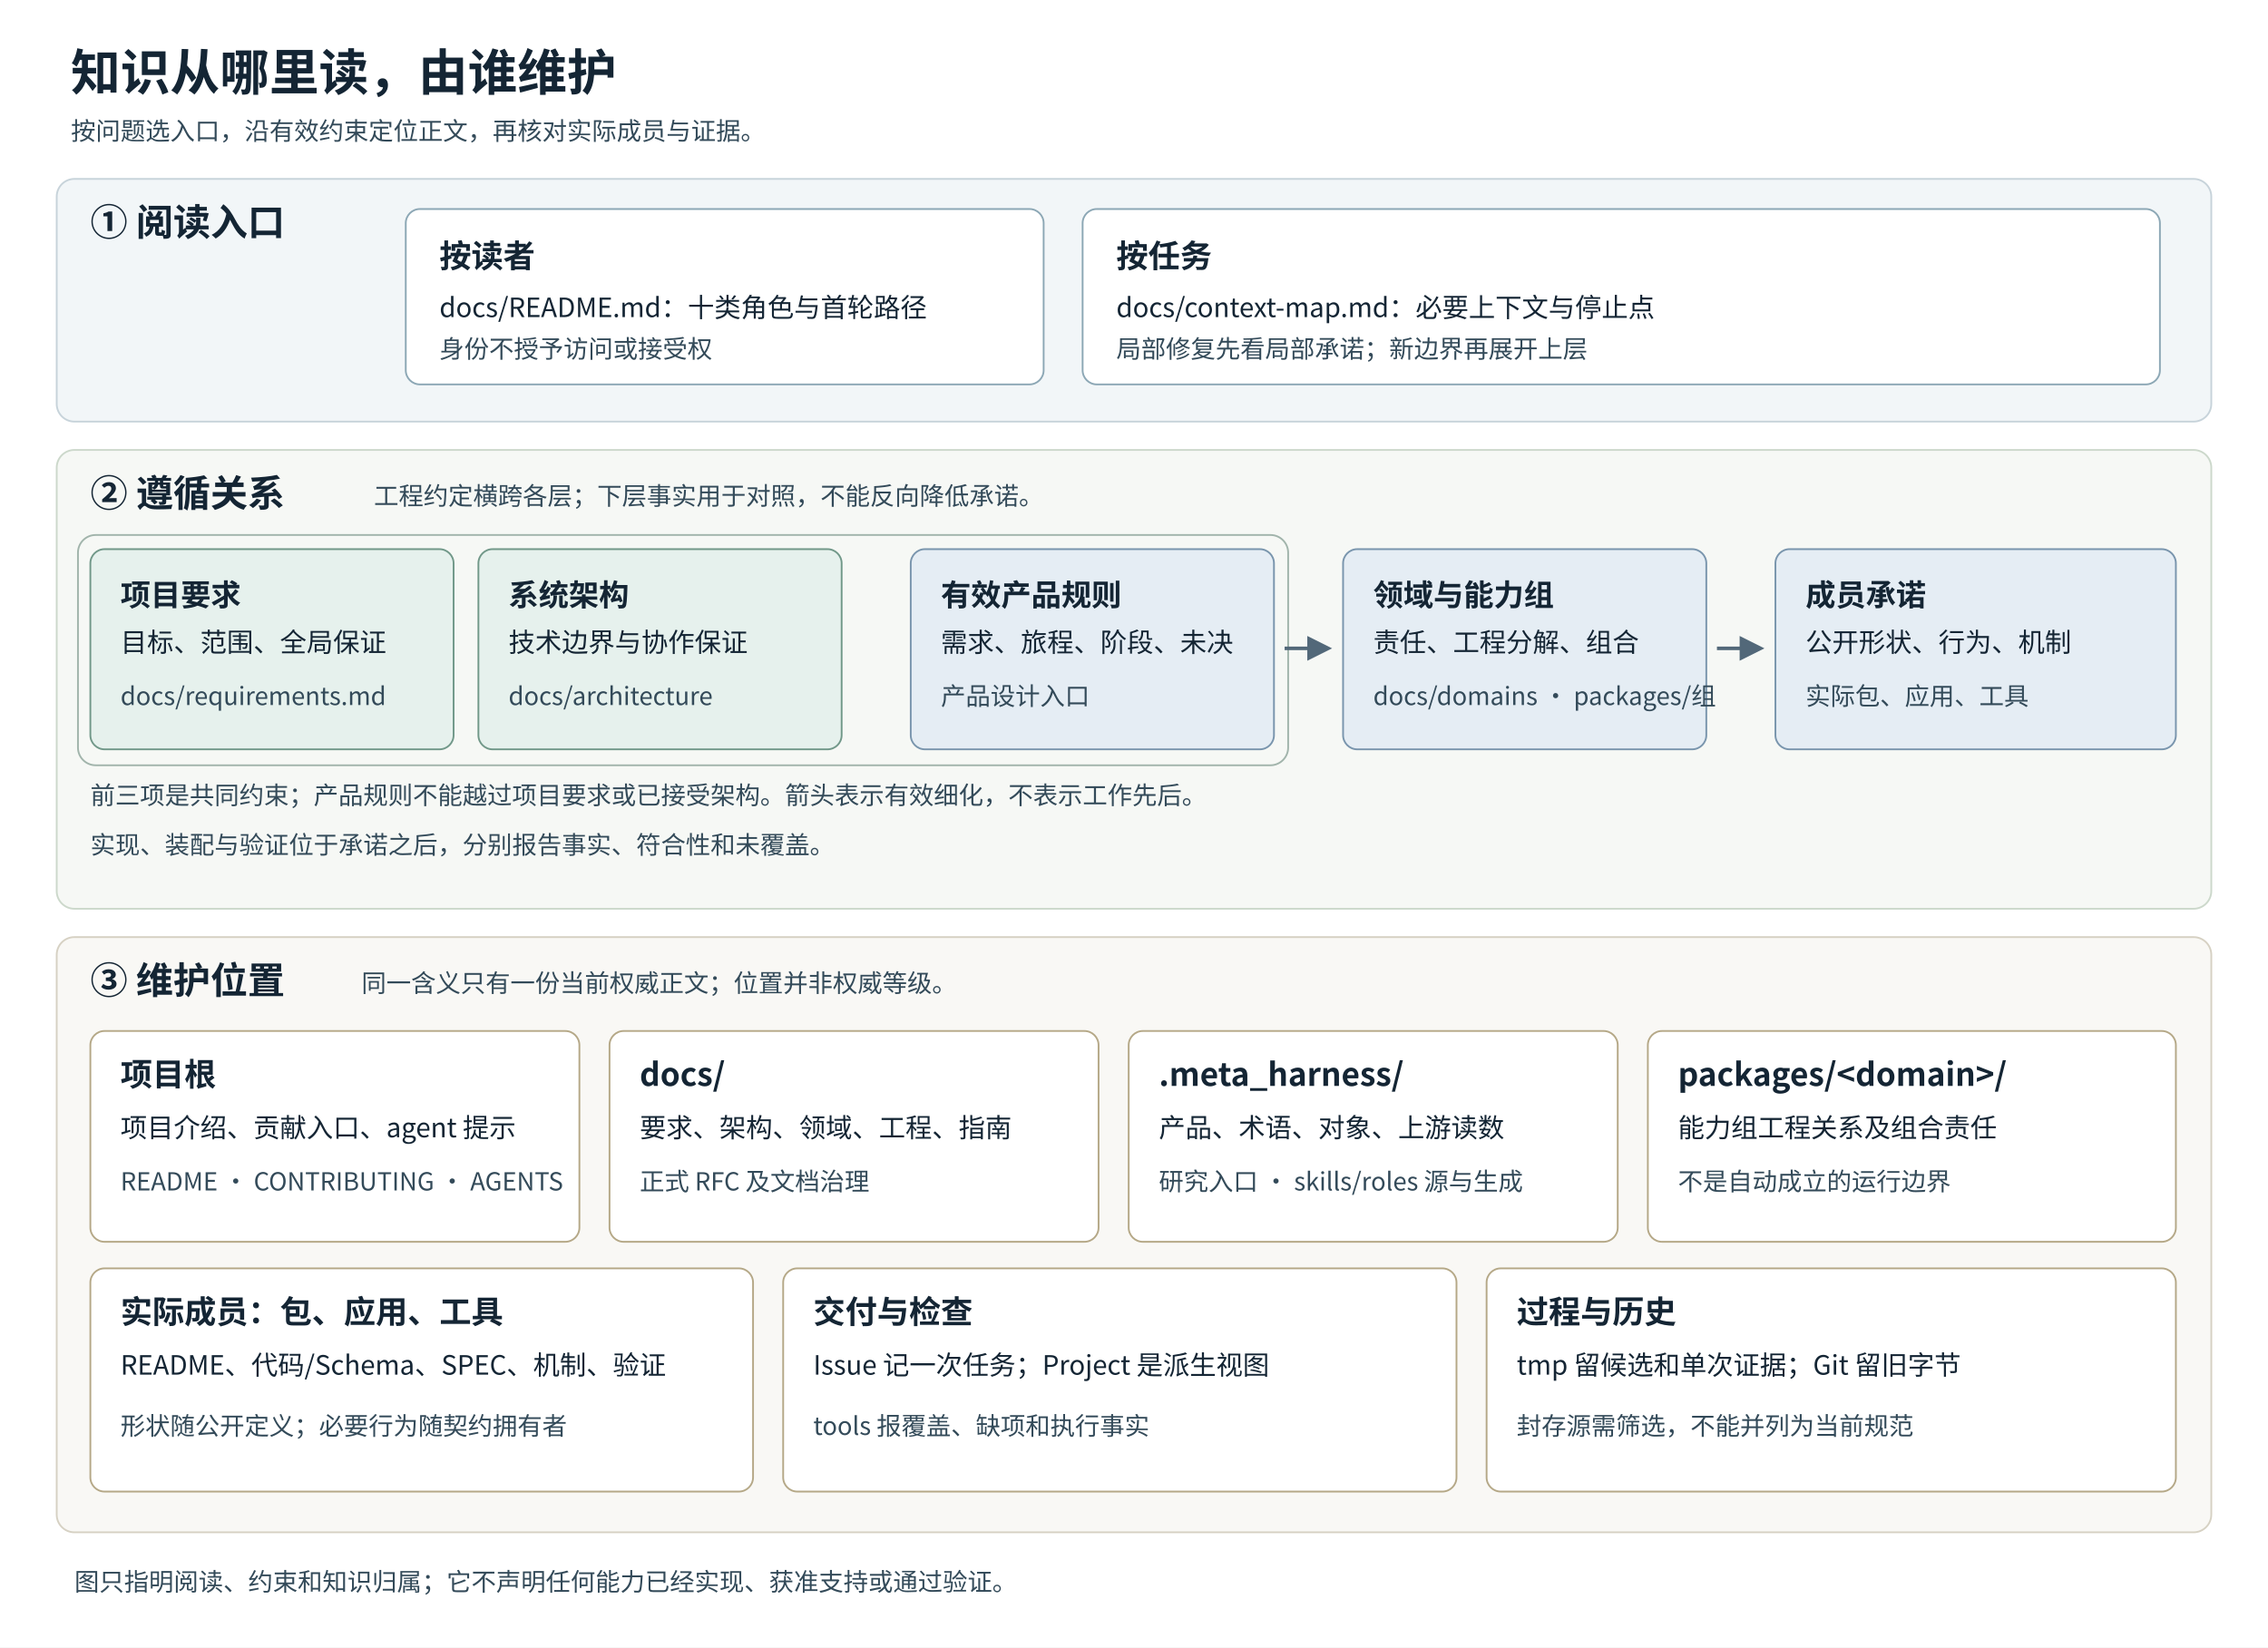
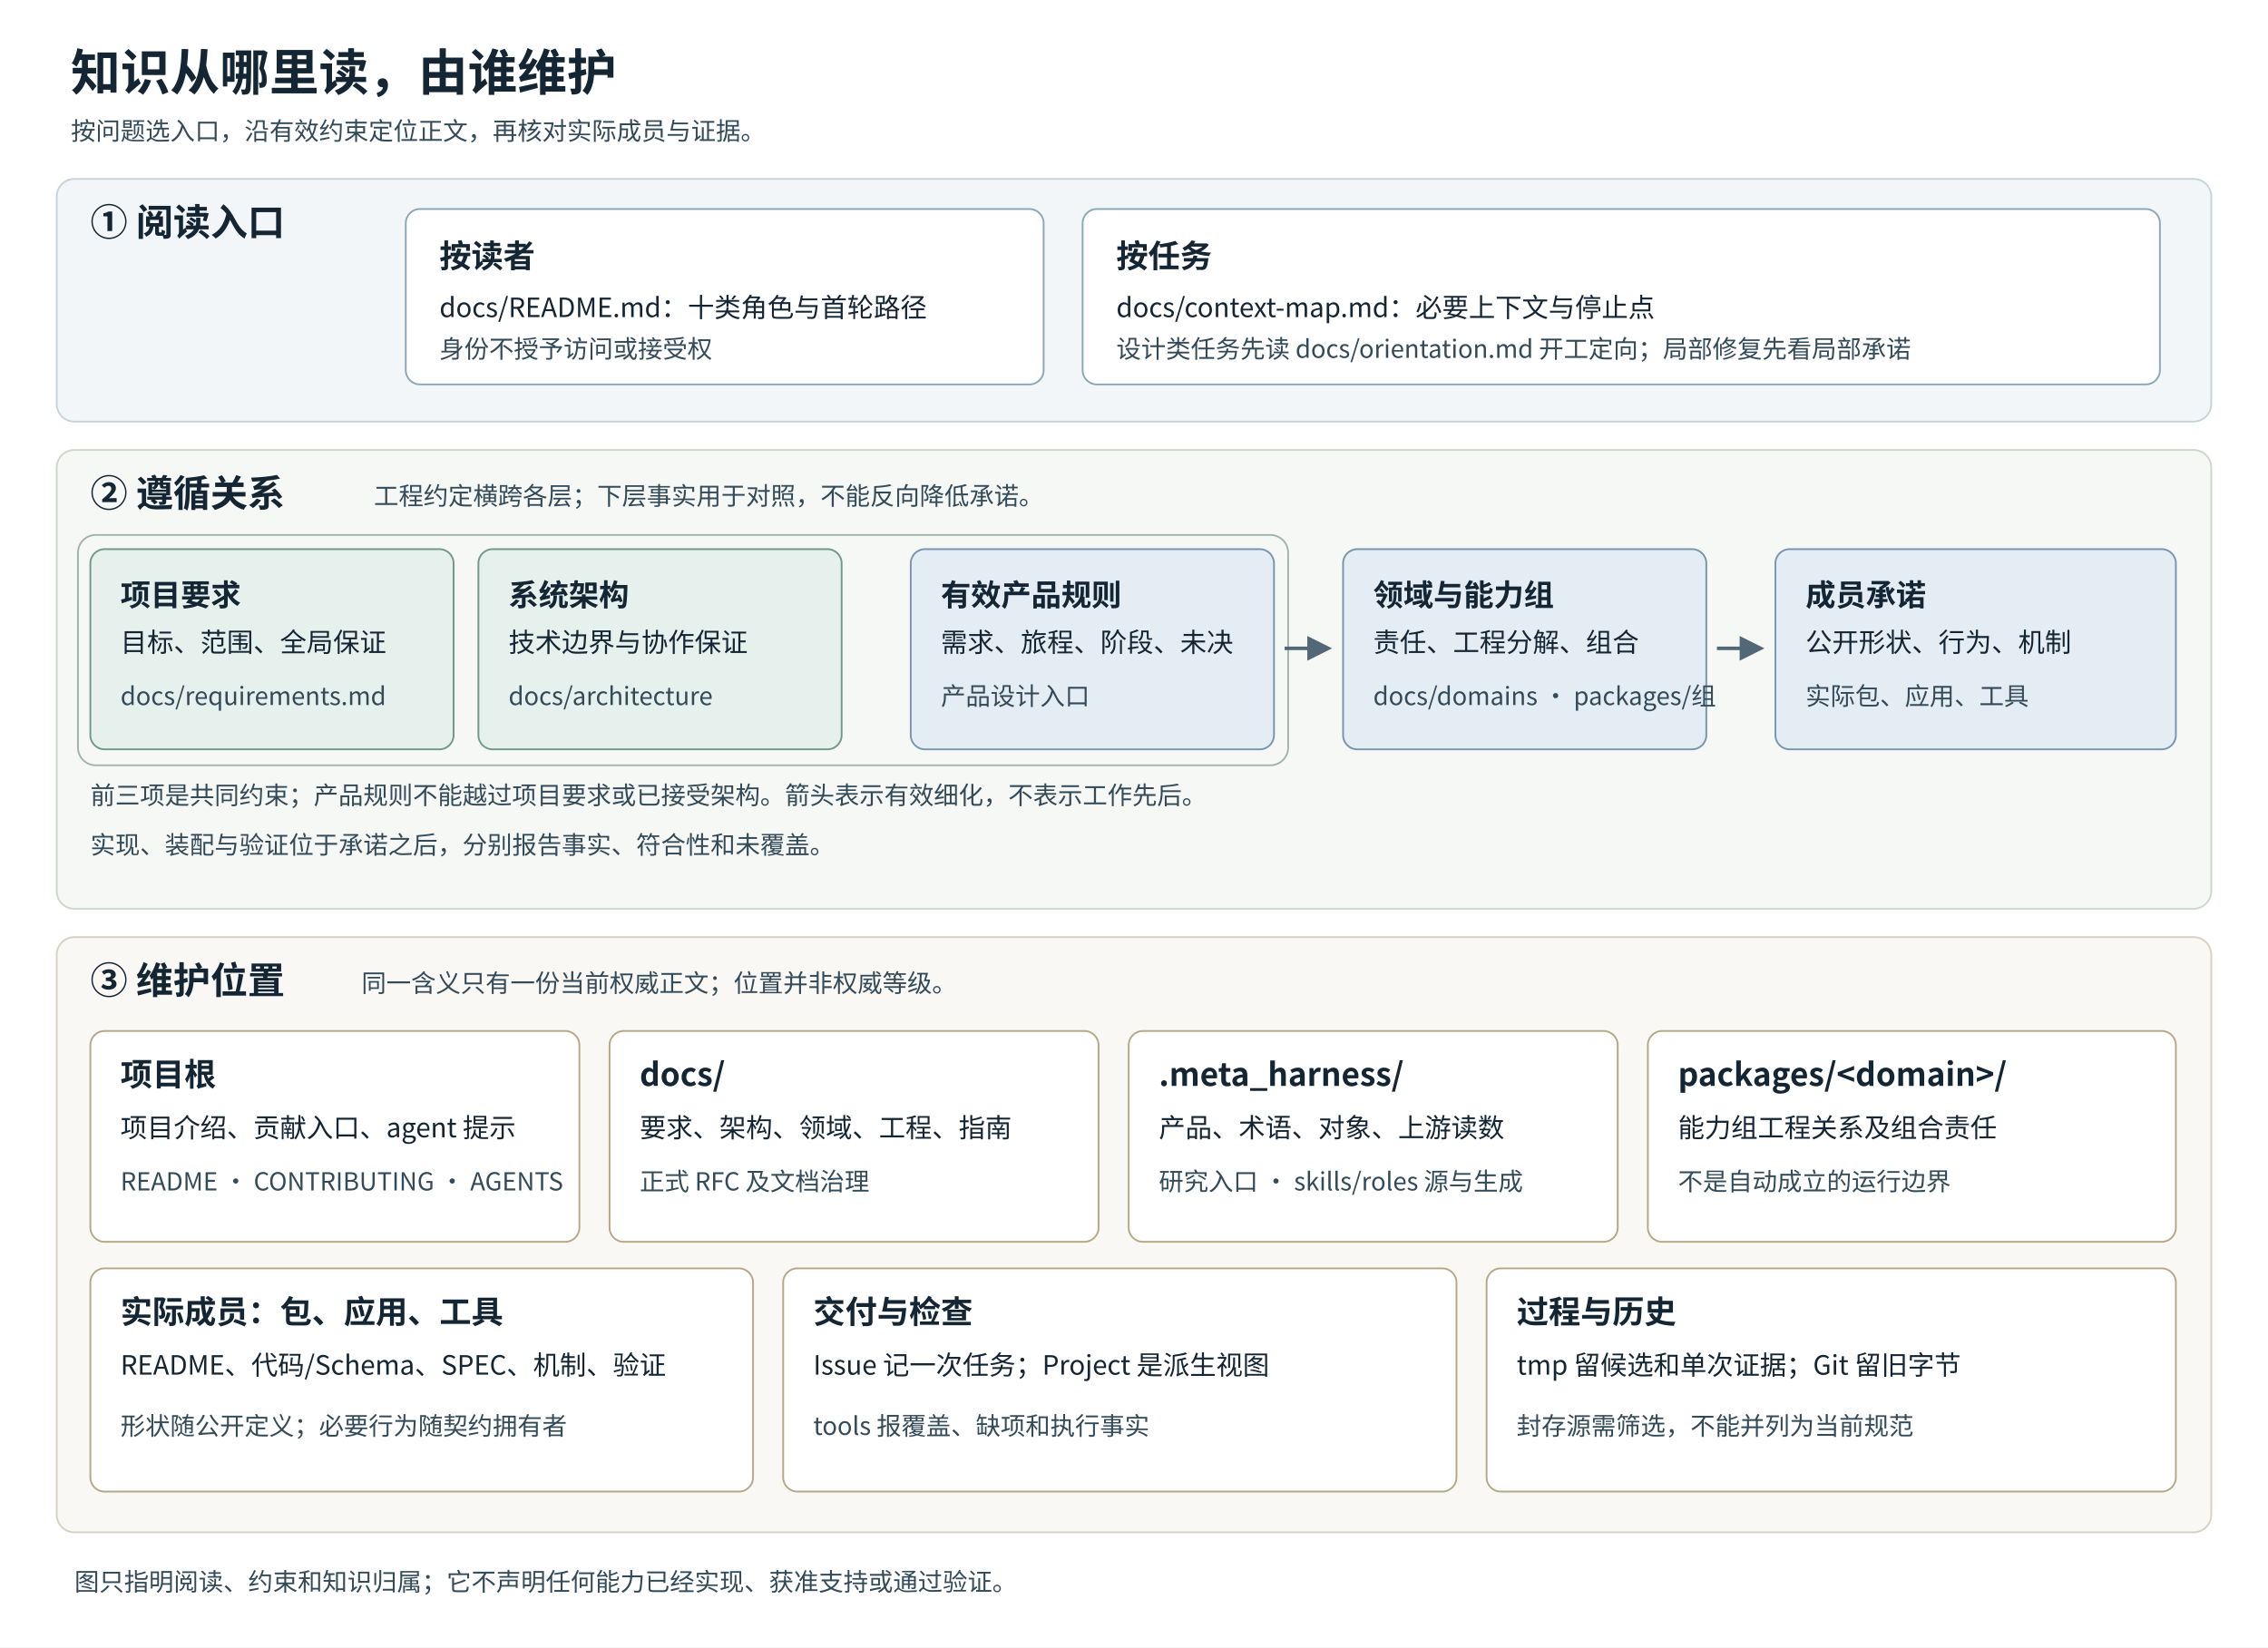
<svg xmlns="http://www.w3.org/2000/svg" width="1280" height="930" viewBox="0 0 1280 930" role="img" aria-labelledby="map-title map-desc">
  <style>
    text { font-family: 'WenQuanYi Zen Hei', 'Noto Sans CJK SC', sans-serif; fill: #142534; }
    .head { font-size: 28px; font-weight: 700; }
    .section { font-size: 21px; font-weight: 700; }
    .label { font-size: 18px; font-weight: 700; }
    .body { font-size: 15px; }
    .note { font-size: 14px; fill: #334a59; }
    .step { font-size: 17px; font-weight: 700; }
    .arrow { stroke: #526879; stroke-width: 2; fill: none; marker-end: url(#tip); }
  </style>
  <defs>
    <marker id="tip" viewBox="0 0 10 10" refX="8" refY="5" markerWidth="7" markerHeight="7" orient="auto-start-reverse">
      <path d="M 0 0 L 10 5 L 0 10 z" fill="#526879" />
    </marker>
  </defs>
  <rect width="1280" height="930" fill="#fff" />
  <text class="head" x="40" y="51">知识从哪里读，由谁维护</text>
  <text class="note" x="40" y="79">按问题选入口，沿有效约束定位正文，再核对实际成员与证据。</text>
  <rect x="32" y="101" width="1216" height="137" rx="10" fill="#f2f6f8" stroke="#c7d3da" />
  <text class="section" x="51" y="133">① 阅读入口</text>
  <rect x="229" y="118" width="360" height="99" rx="8" fill="#fff" stroke="#8ca7b5" />
  <text class="label" x="248" y="151">按读者</text>
  <text class="body" x="248" y="179">docs/README.md：十类角色与首轮路径</text>
  <text class="note" x="248" y="202">身份不授予访问或接受权</text>
  <rect x="611" y="118" width="608" height="99" rx="8" fill="#fff" stroke="#8ca7b5" />
  <text class="label" x="630" y="151">按任务</text>
  <text class="body" x="630" y="179">docs/context-map.md：必要上下文与停止点</text>
-   <text class="note" x="630" y="202">局部修复先看局部承诺；新边界再展开上层</text>
+   <text class="note" x="630" y="202">设计类任务先读 docs/orientation.md 开工定向；局部修复先看局部承诺</text>
  <rect x="32" y="254" width="1216" height="259" rx="10" fill="#f6f8f5" stroke="#ccd8cb" />
  <text class="section" x="51" y="286">② 遵循关系</text>
  <text class="note" x="211" y="285">工程约定横跨各层；下层事实用于对照，不能反向降低承诺。</text>
  <rect x="44" y="302" width="683" height="130" rx="10" fill="none" stroke="#a1b4ab" />
  <rect x="51" y="310" width="205" height="113" rx="8" fill="#e6f1ed" stroke="#719889" />
  <text class="step" x="68" y="342">项目要求</text>
  <text class="body" x="68" y="368">目标、范围、全局保证</text>
  <text class="note" x="68" y="398">docs/requirements.md</text>
  <rect x="270" y="310" width="205" height="113" rx="8" fill="#e6f1ed" stroke="#719889" />
  <text class="step" x="287" y="342">系统架构</text>
  <text class="body" x="287" y="368">技术边界与协作保证</text>
  <text class="note" x="287" y="398">docs/architecture</text>
  <rect x="514" y="310" width="205" height="113" rx="8" fill="#e5edf4" stroke="#7995ad" />
  <text class="step" x="531" y="342">有效产品规则</text>
  <text class="body" x="531" y="368">需求、旅程、阶段、未决</text>
  <text class="note" x="531" y="398">产品设计入口</text>
  <path class="arrow" d="M 725 366 H 749" />
  <rect x="758" y="310" width="205" height="113" rx="8" fill="#e5edf4" stroke="#7995ad" />
  <text class="step" x="775" y="342">领域与能力组</text>
  <text class="body" x="775" y="368">责任、工程分解、组合</text>
  <text class="note" x="775" y="398">docs/domains · packages/组</text>
  <path class="arrow" d="M 969 366 H 993" />
  <rect x="1002" y="310" width="226" height="113" rx="8" fill="#e5edf4" stroke="#7995ad" />
  <text class="step" x="1019" y="342">成员承诺</text>
  <text class="body" x="1019" y="368">公开形状、行为、机制</text>
  <text class="note" x="1019" y="398">实际包、应用、工具</text>
  <text class="note" x="51" y="454">前三项是共同约束；产品规则不能越过项目要求或已接受架构。箭头表示有效细化，不表示工作先后。</text>
  <text class="note" x="51" y="482">实现、装配与验证位于承诺之后，分别报告事实、符合性和未覆盖。</text>
  <rect x="32" y="529" width="1216" height="336" rx="10" fill="#f9f8f5" stroke="#d6d1c3" />
  <text class="section" x="51" y="561">③ 维护位置</text>
  <text class="note" x="204" y="560">同一含义只有一份当前权威正文；位置并非权威等级。</text>
  <rect x="51" y="582" width="276" height="119" rx="8" fill="#fff" stroke="#b5a887" />
  <text class="label" x="68" y="613">项目根</text>
  <text class="body" x="68" y="642">项目介绍、贡献入口、agent 提示</text>
  <text class="note" x="68" y="672">README · CONTRIBUTING · AGENTS</text>
  <rect x="344" y="582" width="276" height="119" rx="8" fill="#fff" stroke="#b5a887" />
  <text class="label" x="361" y="613">docs/</text>
  <text class="body" x="361" y="642">要求、架构、领域、工程、指南</text>
  <text class="note" x="361" y="672">正式 RFC 及文档治理</text>
  <rect x="637" y="582" width="276" height="119" rx="8" fill="#fff" stroke="#b5a887" />
  <text class="label" x="654" y="613">.meta_harness/</text>
  <text class="body" x="654" y="642">产品、术语、对象、上游读数</text>
  <text class="note" x="654" y="672">研究入口 · skills/roles 源与生成</text>
  <rect x="930" y="582" width="298" height="119" rx="8" fill="#fff" stroke="#b5a887" />
  <text class="label" x="947" y="613">packages/&lt;domain&gt;/</text>
  <text class="body" x="947" y="642">能力组工程关系及组合责任</text>
  <text class="note" x="947" y="672">不是自动成立的运行边界</text>
  <rect x="51" y="716" width="374" height="126" rx="8" fill="#fff" stroke="#b5a887" />
  <text class="label" x="68" y="747">实际成员：包、应用、工具</text>
  <text class="body" x="68" y="776">README、代码/Schema、SPEC、机制、验证</text>
  <text class="note" x="68" y="810">形状随公开定义；必要行为随契约拥有者</text>
  <rect x="442" y="716" width="380" height="126" rx="8" fill="#fff" stroke="#b5a887" />
  <text class="label" x="459" y="747">交付与检查</text>
  <text class="body" x="459" y="776">Issue 记一次任务；Project 是派生视图</text>
  <text class="note" x="459" y="810">tools 报覆盖、缺项和执行事实</text>
  <rect x="839" y="716" width="389" height="126" rx="8" fill="#fff" stroke="#b5a887" />
  <text class="label" x="856" y="747">过程与历史</text>
  <text class="body" x="856" y="776">tmp 留候选和单次证据；Git 留旧字节</text>
  <text class="note" x="856" y="810">封存源需筛选，不能并列为当前规范</text>
  <text class="note" x="42" y="898">图只指明阅读、约束和知识归属；它不声明任何能力已经实现、获准支持或通过验证。</text>
</svg>
